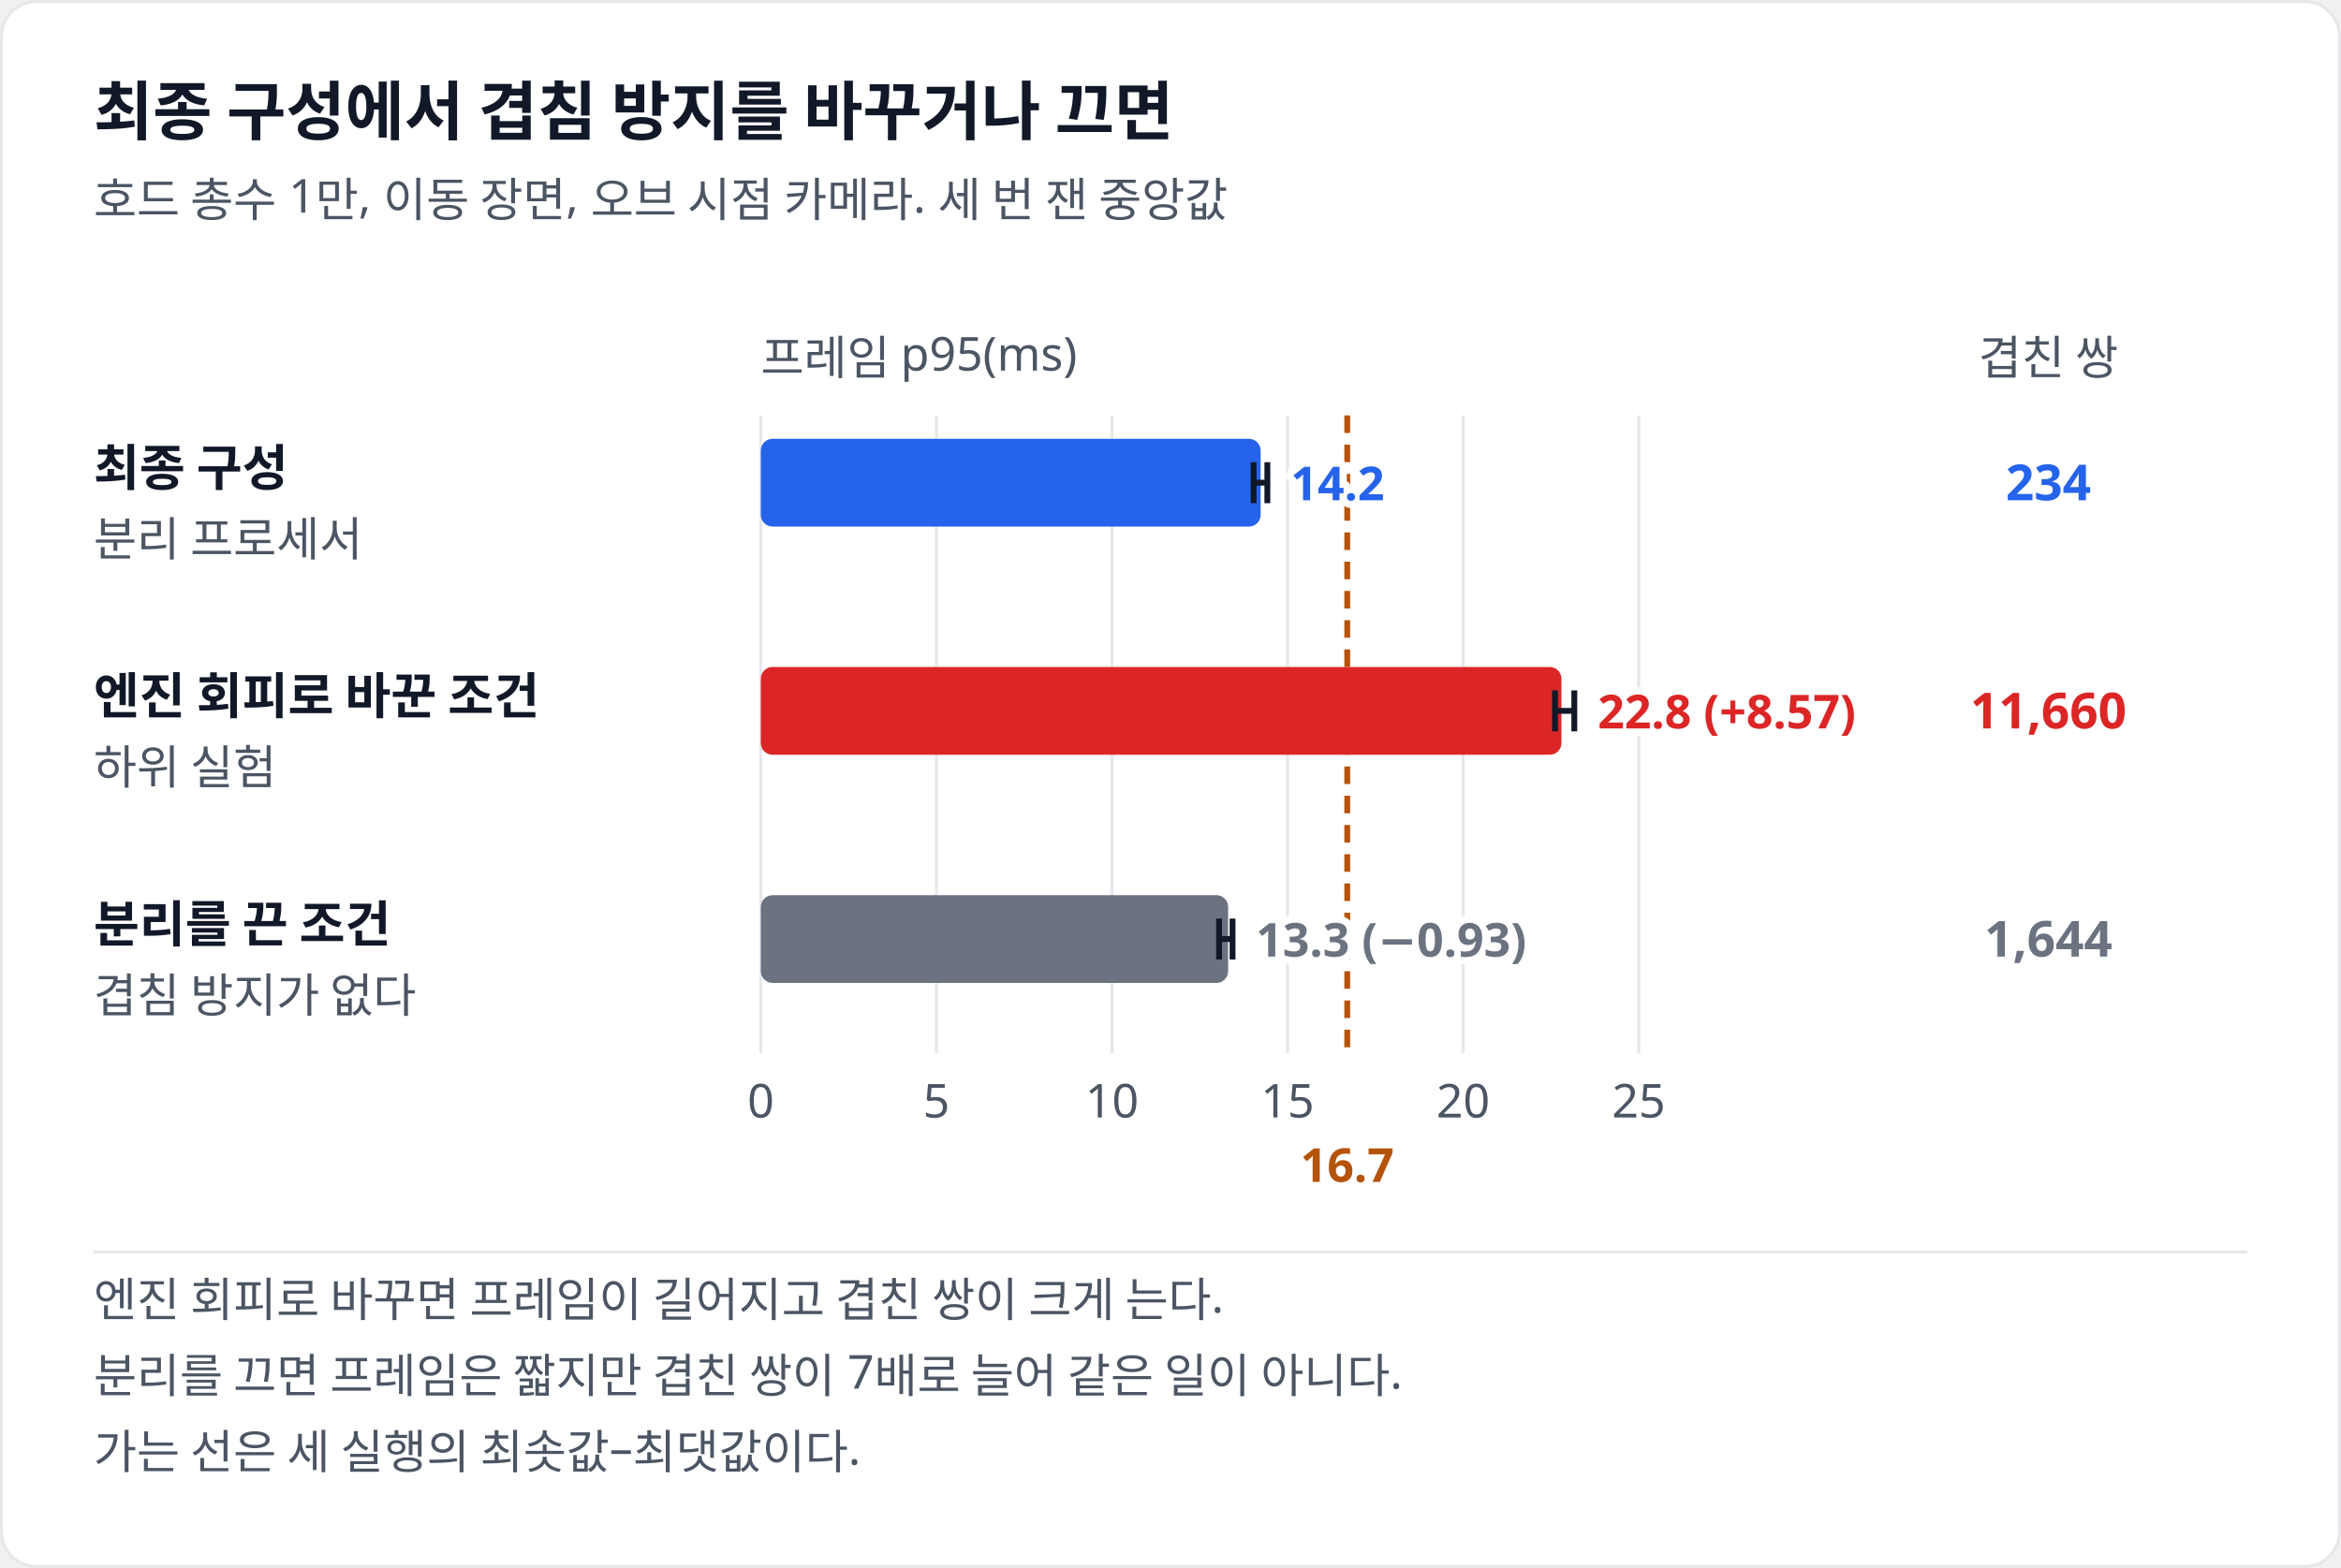
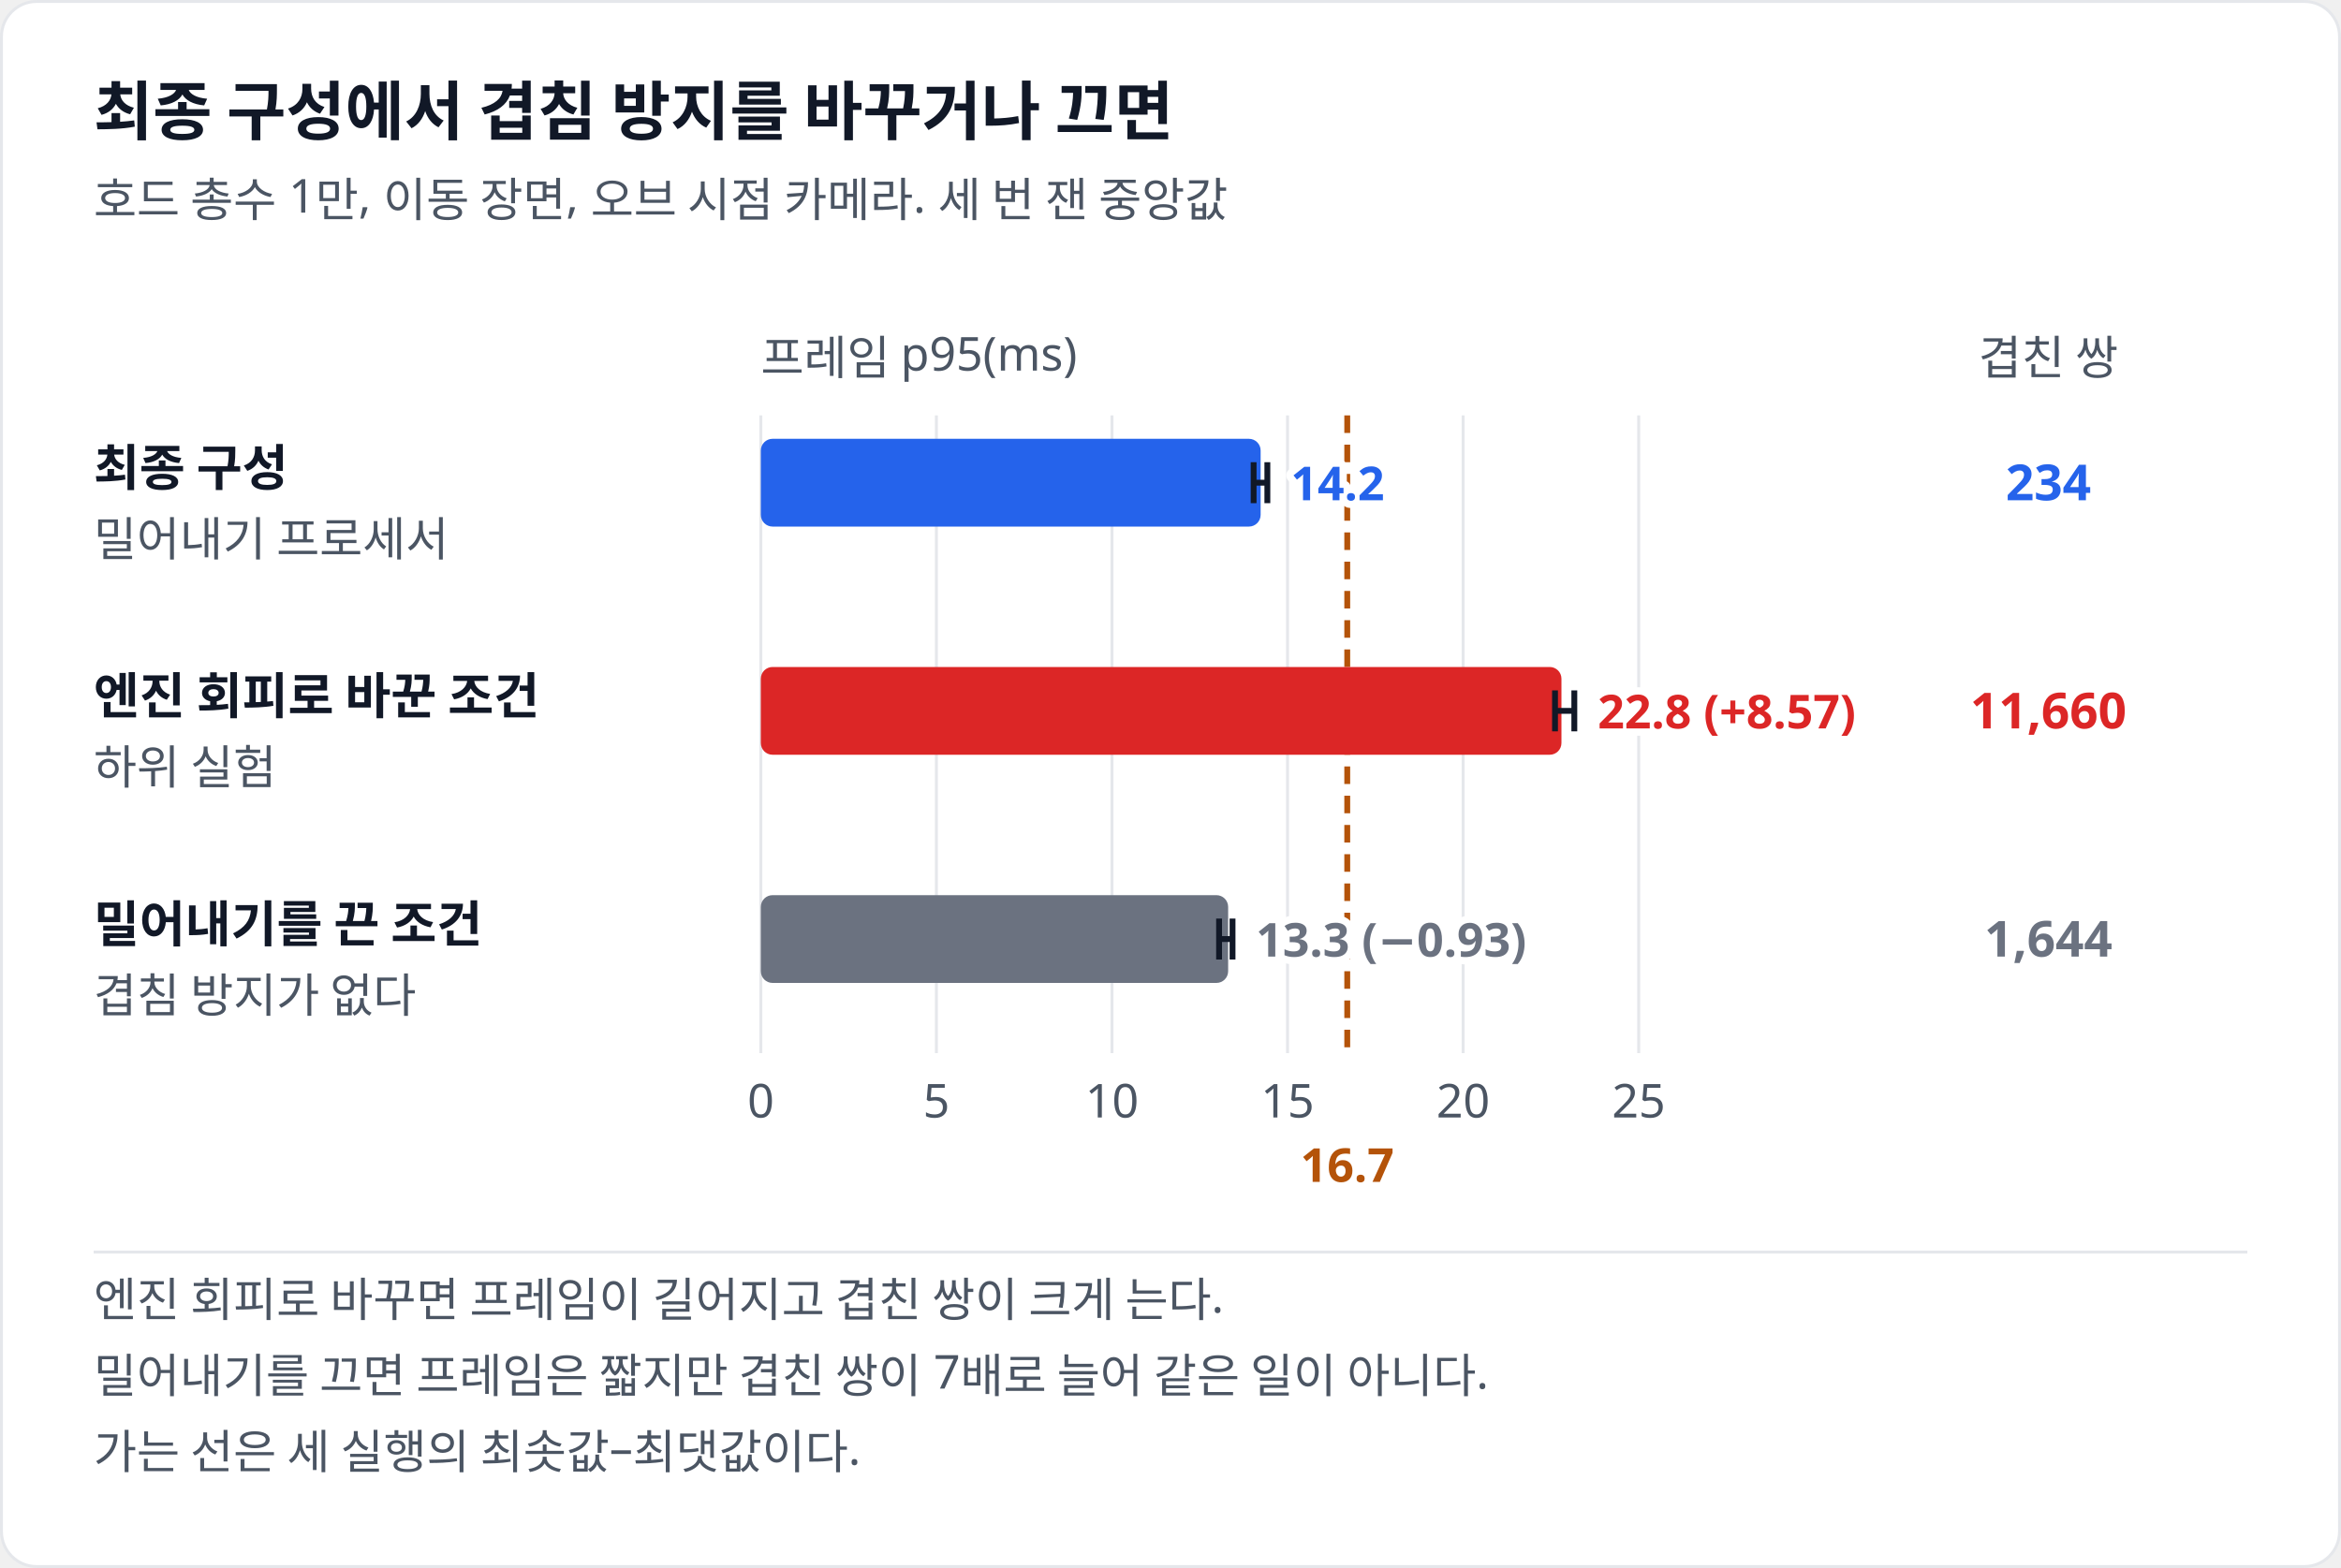
<svg xmlns="http://www.w3.org/2000/svg" width="800" height="536" viewBox="0 0 800 536" font-family="Malgun Gothic, Apple SD Gothic Neo, Noto Sans KR, Segoe UI, sans-serif" font-size="16" fill="#111827">
  <rect x="0.5" y="0.5" width="799" height="535" rx="12" fill="#ffffff" stroke="#e5e7eb" />
  <text x="32" y="46" font-size="22" font-weight="700">최종 구성에서 겹침 방지를 바꾸거나 끄면</text>
  <text x="32" y="74" font-size="16" fill="#4b5563">호드 총수 1만, 이동 장면, 오브 시점 카메라. 세 번 잰 중앙값</text>
  <text x="260" y="128" font-size="16" fill="#4b5563">프레임 p95(ms)</text>
  <text x="700" y="128" text-anchor="middle" font-size="16" fill="#4b5563">겹친 쌍</text>
  <line x1="260.0" y1="142" x2="260.0" y2="360" stroke="#e5e7eb" />
  <text x="260.0" y="382" text-anchor="middle" font-size="16" fill="#4b5563">0</text>
  <line x1="320.0" y1="142" x2="320.0" y2="360" stroke="#e5e7eb" />
  <text x="320.0" y="382" text-anchor="middle" font-size="16" fill="#4b5563">5</text>
  <line x1="380.0" y1="142" x2="380.0" y2="360" stroke="#e5e7eb" />
  <text x="380.0" y="382" text-anchor="middle" font-size="16" fill="#4b5563">10</text>
  <line x1="440.0" y1="142" x2="440.0" y2="360" stroke="#e5e7eb" />
  <text x="440.0" y="382" text-anchor="middle" font-size="16" fill="#4b5563">15</text>
  <line x1="500.0" y1="142" x2="500.0" y2="360" stroke="#e5e7eb" />
  <text x="500.0" y="382" text-anchor="middle" font-size="16" fill="#4b5563">20</text>
  <line x1="560.0" y1="142" x2="560.0" y2="360" stroke="#e5e7eb" />
  <text x="560.0" y="382" text-anchor="middle" font-size="16" fill="#4b5563">25</text>
  <line x1="460.4" y1="142" x2="460.4" y2="360" stroke="#b45309" stroke-width="2" stroke-dasharray="6 4" />
  <text x="460.4" y="404" text-anchor="middle" font-size="16" font-weight="700" fill="#b45309">16.7</text>
  <text x="32" y="166" font-size="17" font-weight="700">최종 구성</text>
-   <text x="32" y="190" font-size="16" fill="#4b5563">분리 프로세서</text>
+   <text x="32" y="190" font-size="16" fill="#4b5563">밀어내기 프로세서</text>
  <rect x="260" y="150" width="170.8" height="30" rx="4" fill="#2563eb" />
  <line x1="428.4" y1="165" x2="433.1" y2="165" stroke="#111827" stroke-width="2" />
  <line x1="428.4" y1="158" x2="428.4" y2="172" stroke="#111827" stroke-width="2" />
  <line x1="433.1" y1="158" x2="433.1" y2="172" stroke="#111827" stroke-width="2" />
  <text x="441.1" y="171" font-size="16" font-weight="700" fill="#2563eb" paint-order="stroke" stroke="white" stroke-width="5" stroke-linejoin="round">14.2</text>
  <text x="700" y="171" text-anchor="middle" font-size="17" font-weight="700" fill="#2563eb">234</text>
  <text x="32" y="244" font-size="17" font-weight="700">엔진 회피로 바꾼 조건</text>
  <text x="32" y="268" font-size="16" fill="#4b5563">하위 실험</text>
  <rect x="260" y="228" width="273.6" height="30" rx="4" fill="#dc2626" />
  <line x1="531.4" y1="243" x2="538.0" y2="243" stroke="#111827" stroke-width="2" />
  <line x1="531.4" y1="236" x2="531.4" y2="250" stroke="#111827" stroke-width="2" />
  <line x1="538.0" y1="236" x2="538.0" y2="250" stroke="#111827" stroke-width="2" />
  <text x="546.0" y="249" font-size="16" font-weight="700" fill="#dc2626" paint-order="stroke" stroke="white" stroke-width="5" stroke-linejoin="round">22.8 (+8.57)</text>
  <text x="700" y="249" text-anchor="middle" font-size="17" font-weight="700" fill="#dc2626">11,660</text>
-   <text x="32" y="322" font-size="17" font-weight="700">분리를 끈 조건</text>
+   <text x="32" y="322" font-size="17" font-weight="700">밀어내기를 끈 조건</text>
  <text x="32" y="346" font-size="16" fill="#4b5563">겹침 방지가 없다</text>
  <rect x="260" y="306" width="159.7" height="30" rx="4" fill="#6b7280" />
  <line x1="416.6" y1="321" x2="421.2" y2="321" stroke="#111827" stroke-width="2" />
  <line x1="416.6" y1="314" x2="416.6" y2="328" stroke="#111827" stroke-width="2" />
  <line x1="421.2" y1="314" x2="421.2" y2="328" stroke="#111827" stroke-width="2" />
  <text x="429.2" y="327" font-size="16" font-weight="700" fill="#6b7280" paint-order="stroke" stroke="white" stroke-width="5" stroke-linejoin="round">13.3 (−0.93)</text>
  <text x="700" y="327" text-anchor="middle" font-size="17" font-weight="700" fill="#6b7280">1,644</text>
  <line x1="32" y1="428" x2="768" y2="428" stroke="#e5e7eb" />
  <text x="32" y="450" font-size="16" fill="#4b5563">엔진 회피로 바꾸면 프레임이 길어지고 겹친 쌍이 크게 는다.</text>
-   <text x="32" y="476" font-size="16" fill="#4b5563">분리를 끄면 프레임은 짧지만 겹친 쌍이 7배로 늘어 같은 일이 아니다.</text>
+   <text x="32" y="476" font-size="16" fill="#4b5563">밀어내기를 끄면 프레임은 짧지만 겹친 쌍이 7배로 늘어 같은 일이 아니다.</text>
  <text x="32" y="502" font-size="16" fill="#4b5563">가는 선은 세 실행의 최솟값–최댓값이다.</text>
</svg>
